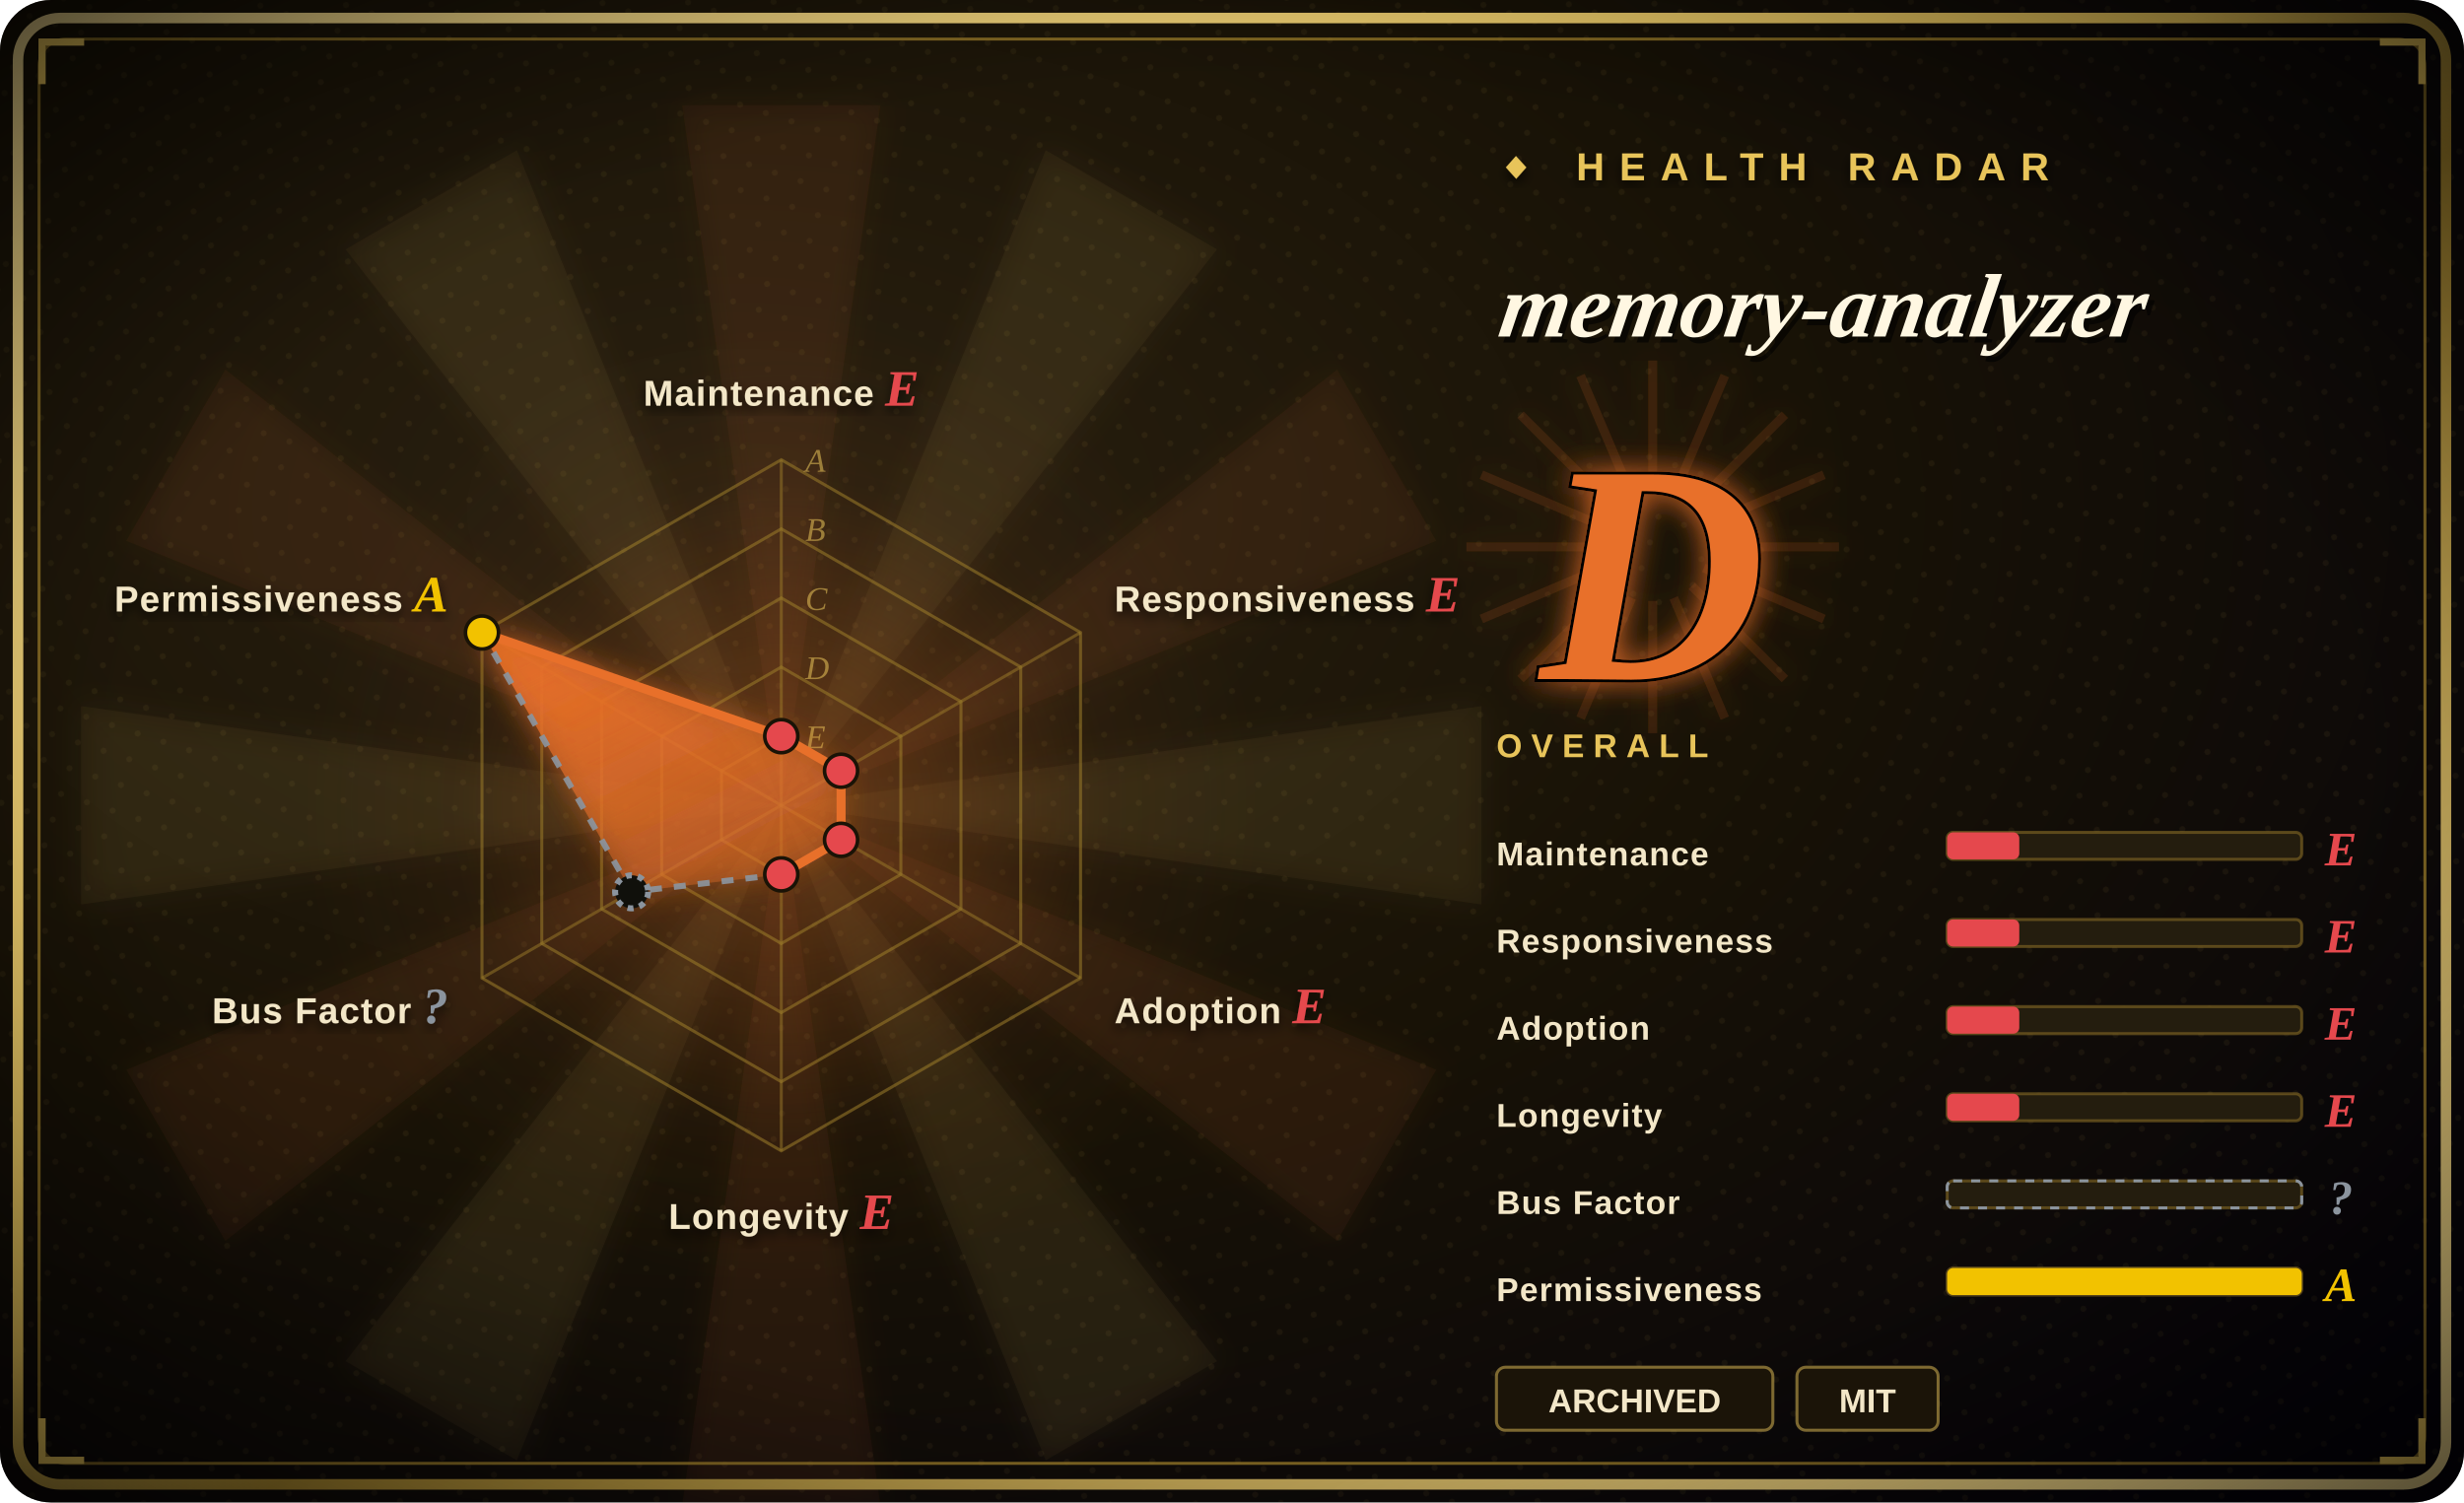
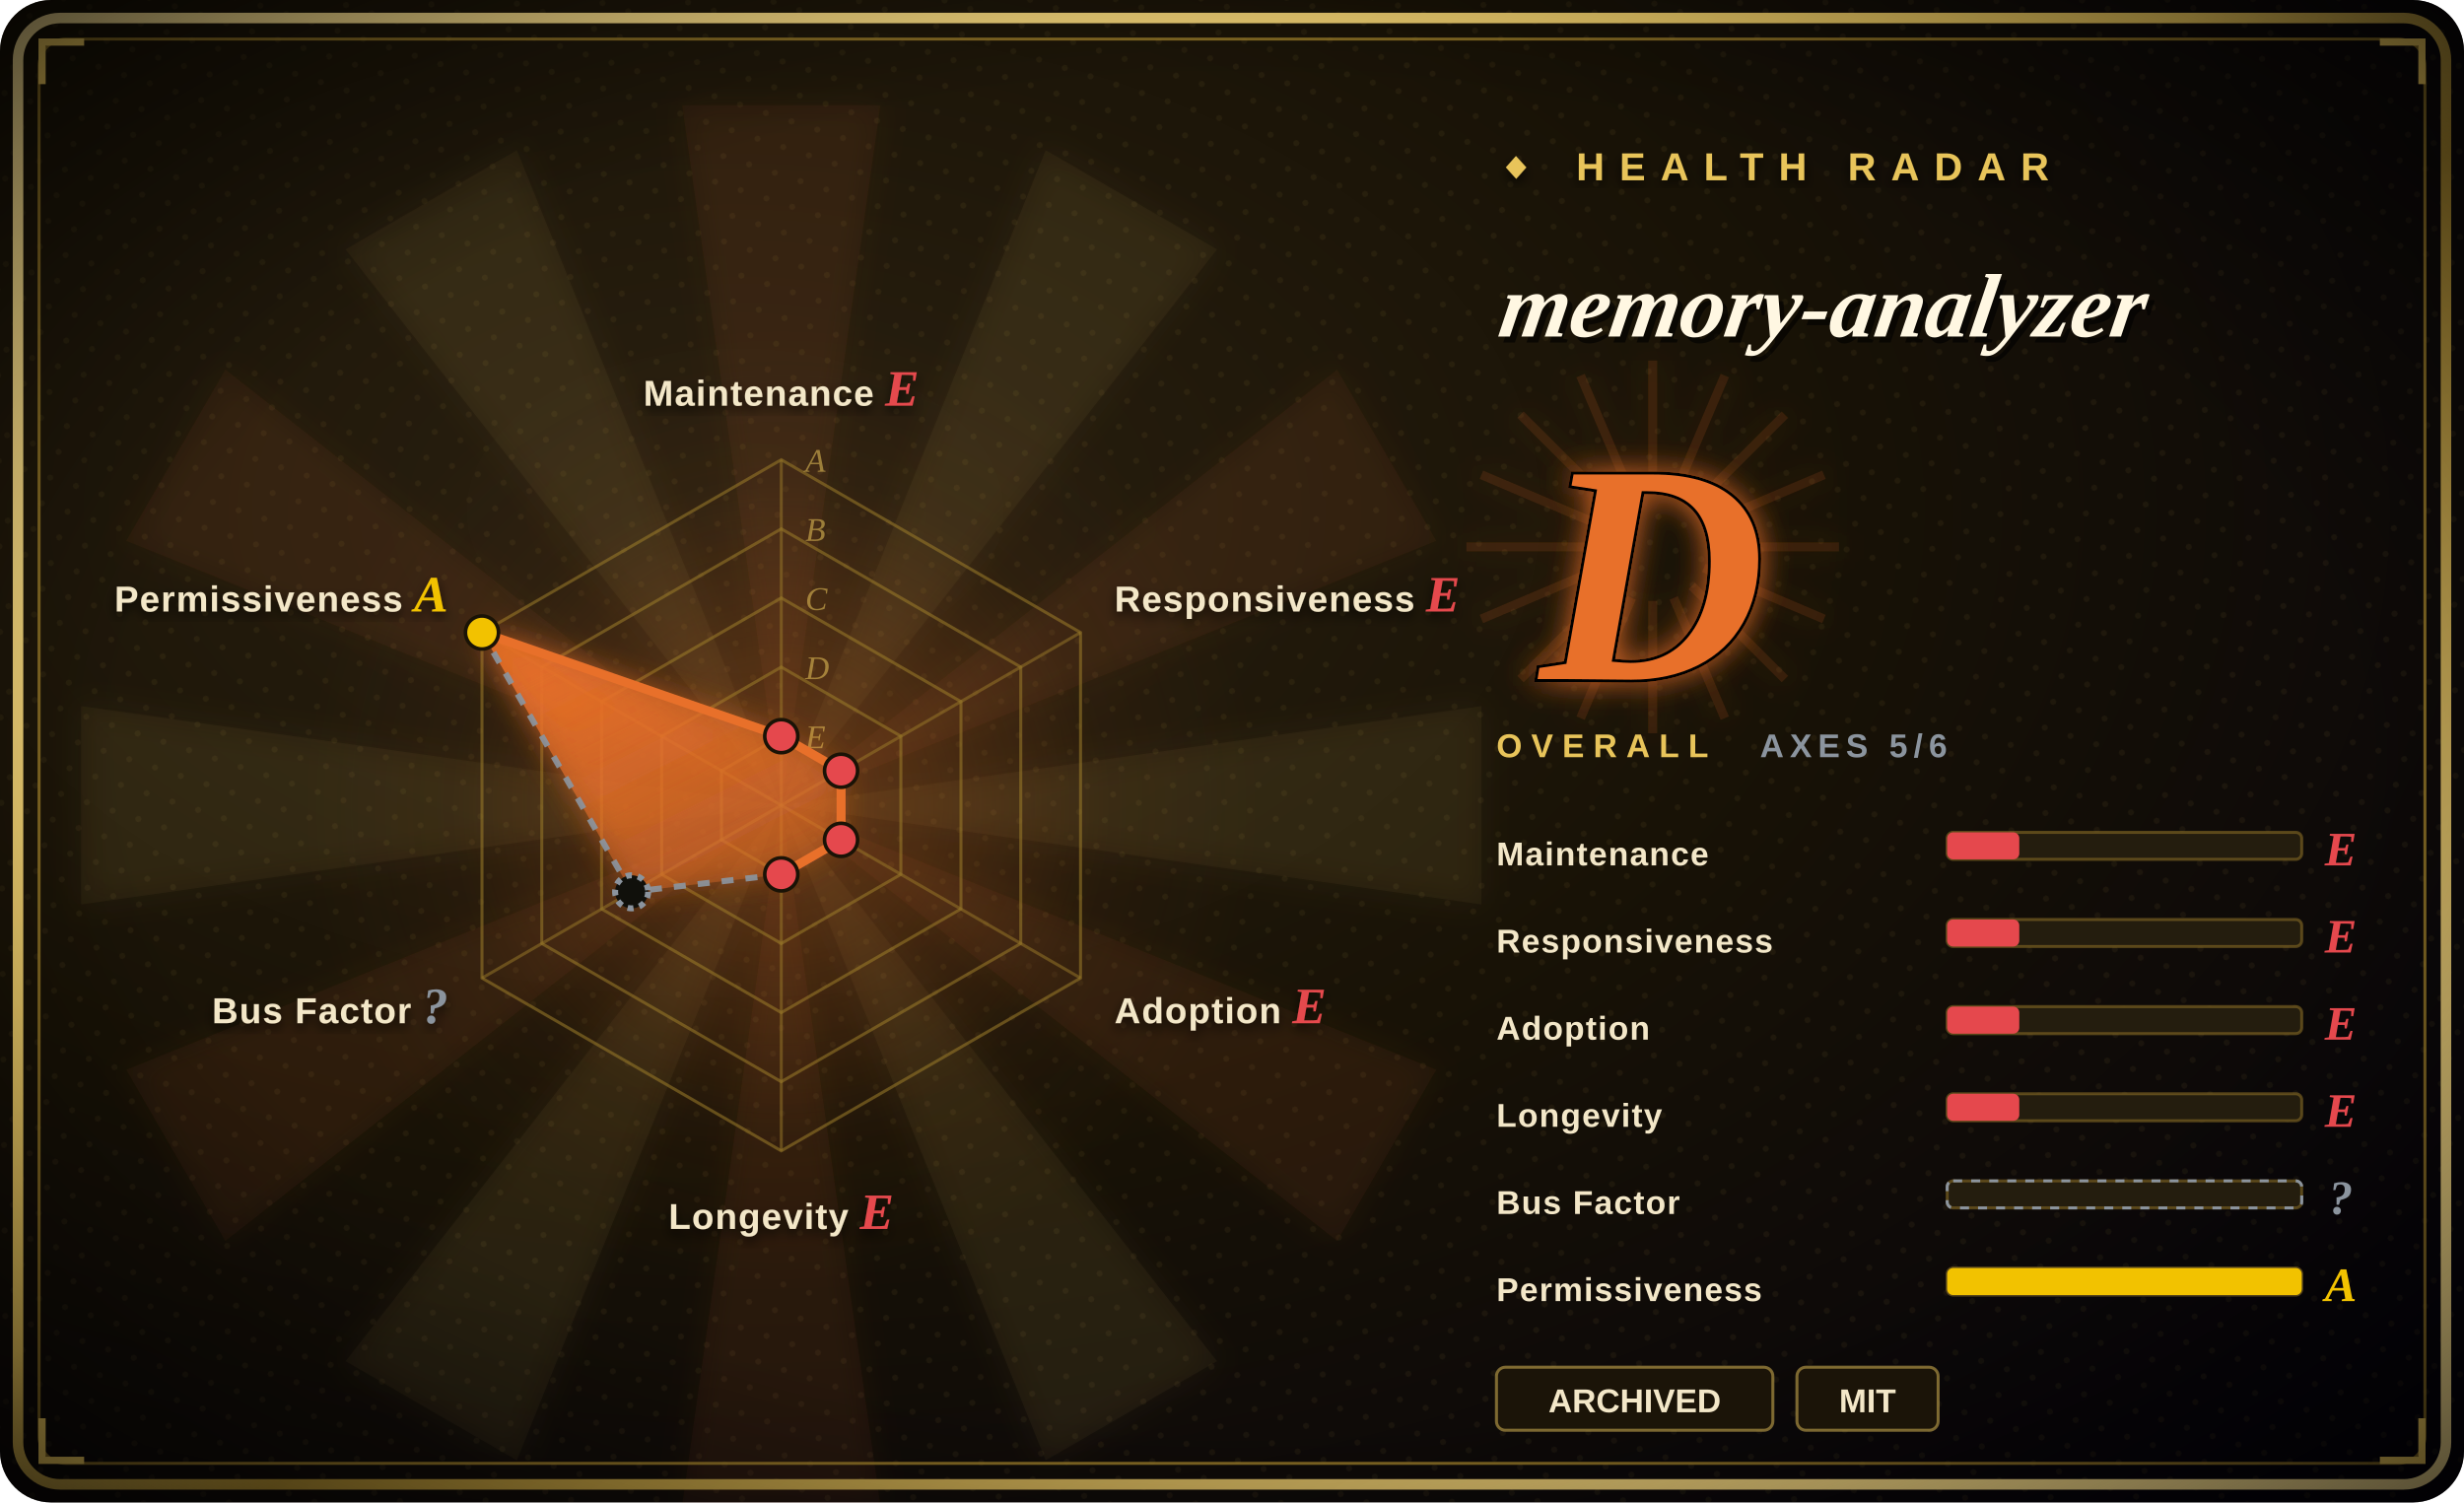
<svg xmlns="http://www.w3.org/2000/svg" width="820" height="500" viewBox="0 0 820 500">
  <defs>
    <radialGradient id="bg" cx="30%" cy="34%" r="90%">
      <stop offset="0%" stop-color="#2a2010" />
      <stop offset="48%" stop-color="#181206" />
      <stop offset="100%" stop-color="#05030a" />
    </radialGradient>
    <radialGradient id="vig" cx="50%" cy="50%" r="72%">
      <stop offset="62%" stop-color="#000000" stop-opacity="0" />
      <stop offset="100%" stop-color="#000000" stop-opacity="0.72" />
    </radialGradient>
    <linearGradient id="frame" x1="0" y1="0" x2="1" y2="1">
      <stop offset="0%" stop-color="#f6dd92" />
      <stop offset="45%" stop-color="#E8C45A" />
      <stop offset="55%" stop-color="#9c7d2a" />
      <stop offset="100%" stop-color="#f6dd92" />
    </linearGradient>
    <linearGradient id="poly" x1="0" y1="0" x2="0.7" y2="1">
      <stop offset="0%" stop-color="#E8702A" stop-opacity="0.92" />
      <stop offset="100%" stop-color="#E8702A" stop-opacity="0.34" />
    </linearGradient>
    <radialGradient id="halo" cx="50%" cy="50%" r="50%">
      <stop offset="0%" stop-color="#E8702A" stop-opacity="0.34" />
      <stop offset="68%" stop-color="#E8702A" stop-opacity="0.04" />
      <stop offset="100%" stop-color="#E8702A" stop-opacity="0" />
    </radialGradient>
    <filter id="glow" x="-60%" y="-60%" width="220%" height="220%">
      <feGaussianBlur stdDeviation="5" result="b" />
      <feMerge>
        <feMergeNode in="b" />
        <feMergeNode in="SourceGraphic" />
      </feMerge>
    </filter>
    <filter id="soft" x="-30%" y="-30%" width="160%" height="160%">
      <feDropShadow dx="0" dy="2" stdDeviation="2" flood-color="#000" flood-opacity="0.7" />
    </filter>
    <pattern id="halftone" width="9" height="9" patternUnits="userSpaceOnUse" patternTransform="rotate(18)">
      <circle cx="2" cy="2" r="1" fill="#E8C45A" fill-opacity="0.06" />
    </pattern>
  </defs>
  <rect width="820" height="500" rx="17" fill="url(#bg)" />
  <rect width="820" height="500" rx="17" fill="url(#halftone)" />
  <g opacity="0.5" filter="url(#glow)">
    <path d="M260,268 L493,235 L493,301 Z" fill="#E8C45A" fill-opacity="0.10" />
    <path d="M260,268 L478,356 L445,413 Z" fill="#E8702A" fill-opacity="0.10" />
    <path d="M260,268 L405,453 L348,486 Z" fill="#E8C45A" fill-opacity="0.10" />
    <path d="M260,268 L293,501 L227,501 Z" fill="#E8702A" fill-opacity="0.10" />
    <path d="M260,268 L172,486 L115,453 Z" fill="#E8C45A" fill-opacity="0.10" />
    <path d="M260,268 L75,413 L42,356 Z" fill="#E8702A" fill-opacity="0.10" />
    <path d="M260,268 L27,301 L27,235 Z" fill="#E8C45A" fill-opacity="0.10" />
    <path d="M260,268 L42,180 L75,123 Z" fill="#E8702A" fill-opacity="0.10" />
    <path d="M260,268 L115,83 L172,50 Z" fill="#E8C45A" fill-opacity="0.10" />
    <path d="M260,268 L227,35 L293,35 Z" fill="#E8702A" fill-opacity="0.10" />
    <path d="M260,268 L348,50 L405,83 Z" fill="#E8C45A" fill-opacity="0.10" />
    <path d="M260,268 L445,123 L478,180 Z" fill="#E8702A" fill-opacity="0.10" />
  </g>
  <circle cx="260" cy="268" r="161" fill="url(#halo)" />
  <rect x="6" y="6" width="808" height="488" rx="14" fill="none" stroke="url(#frame)" stroke-width="3.5" />
  <rect x="13" y="13" width="794" height="474" rx="9" fill="none" stroke="#9c7d2a" stroke-width="1" stroke-opacity="0.8" />
  <path d="M14,28 L14,14 L28,14" fill="none" stroke="#E8C45A" stroke-width="2.4" />
  <path d="M806,28 L806,14 L792,14" fill="none" stroke="#E8C45A" stroke-width="2.4" />
  <path d="M14,472 L14,486 L28,486" fill="none" stroke="#E8C45A" stroke-width="2.4" />
  <path d="M806,472 L806,486 L792,486" fill="none" stroke="#E8C45A" stroke-width="2.4" />
  <rect width="820" height="500" rx="17" fill="url(#vig)" />
  <polygon points="260.0,153.0 359.6,210.5 359.6,325.5 260.0,383.0 160.4,325.5 160.4,210.5" fill="none" stroke="#9c7d2a" stroke-opacity="0.55" stroke-width="1" />
  <polygon points="260.0,176.0 339.7,222.0 339.7,314.0 260.0,360.0 180.3,314.0 180.3,222.0" fill="none" stroke="#9c7d2a" stroke-opacity="0.55" stroke-width="1" />
  <polygon points="260.0,199.0 319.8,233.5 319.8,302.5 260.0,337.0 200.2,302.5 200.2,233.5" fill="none" stroke="#9c7d2a" stroke-opacity="0.55" stroke-width="1" />
  <polygon points="260.0,222.0 299.8,245.0 299.8,291.0 260.0,314.0 220.2,291.0 220.2,245.0" fill="none" stroke="#9c7d2a" stroke-opacity="0.55" stroke-width="1" />
  <polygon points="260.0,245.0 279.9,256.5 279.9,279.5 260.0,291.0 240.1,279.5 240.1,256.5" fill="none" stroke="#9c7d2a" stroke-opacity="0.55" stroke-width="1" />
  <line x1="260" y1="268" x2="260.0" y2="153.0" stroke="#9c7d2a" stroke-opacity="0.5" stroke-width="1" />
  <line x1="260" y1="268" x2="359.6" y2="210.5" stroke="#9c7d2a" stroke-opacity="0.5" stroke-width="1" />
  <line x1="260" y1="268" x2="359.6" y2="325.5" stroke="#9c7d2a" stroke-opacity="0.5" stroke-width="1" />
  <line x1="260" y1="268" x2="260.0" y2="383.0" stroke="#9c7d2a" stroke-opacity="0.5" stroke-width="1" />
  <line x1="260" y1="268" x2="160.4" y2="325.5" stroke="#9c7d2a" stroke-opacity="0.5" stroke-width="1" />
  <line x1="260" y1="268" x2="160.4" y2="210.5" stroke="#9c7d2a" stroke-opacity="0.5" stroke-width="1" />
  <text x="268" y="157.0" font-size="11" font-style="italic" fill="#E8C45A" fill-opacity="0.55" font-family="'Georgia','Times New Roman',serif">A</text>
  <text x="268" y="180.0" font-size="11" font-style="italic" fill="#E8C45A" fill-opacity="0.55" font-family="'Georgia','Times New Roman',serif">B</text>
  <text x="268" y="203.0" font-size="11" font-style="italic" fill="#E8C45A" fill-opacity="0.55" font-family="'Georgia','Times New Roman',serif">C</text>
  <text x="268" y="226.0" font-size="11" font-style="italic" fill="#E8C45A" fill-opacity="0.55" font-family="'Georgia','Times New Roman',serif">D</text>
  <text x="268" y="249.0" font-size="11" font-style="italic" fill="#E8C45A" fill-opacity="0.55" font-family="'Georgia','Times New Roman',serif">E</text>
  <polygon points="260.0,245.0 279.9,256.5 279.9,279.5 260.0,291.0 210.2,296.8 160.4,210.5" fill="url(#poly)" filter="url(#glow)" />
  <line x1="260.0" y1="245.0" x2="279.9" y2="256.5" stroke="#E8702A" stroke-width="3" />
  <line x1="279.9" y1="256.5" x2="279.9" y2="279.5" stroke="#E8702A" stroke-width="3" />
  <line x1="279.9" y1="279.5" x2="260.0" y2="291.0" stroke="#E8702A" stroke-width="3" />
  <line x1="260.0" y1="291.0" x2="210.2" y2="296.8" stroke="#8B949E" stroke-width="2" stroke-dasharray="4 4" stroke-opacity="0.92" />
  <line x1="210.2" y1="296.8" x2="160.4" y2="210.5" stroke="#8B949E" stroke-width="2" stroke-dasharray="4 4" stroke-opacity="0.92" />
  <line x1="160.4" y1="210.5" x2="260.0" y2="245.0" stroke="#E8702A" stroke-width="3" />
  <circle cx="260.0" cy="245.0" r="5.5" fill="#E5484D" stroke="#1a1306" stroke-width="1.2" />
  <circle cx="279.9" cy="256.5" r="5.5" fill="#E5484D" stroke="#1a1306" stroke-width="1.2" />
  <circle cx="279.9" cy="279.5" r="5.5" fill="#E5484D" stroke="#1a1306" stroke-width="1.2" />
  <circle cx="260.0" cy="291.0" r="5.5" fill="#E5484D" stroke="#1a1306" stroke-width="1.2" />
  <circle cx="210.2" cy="296.8" r="5.5" fill="#10100b" stroke="#8B949E" stroke-width="2" stroke-dasharray="2 2" />
  <circle cx="160.4" cy="210.5" r="5.5" fill="#F2C200" stroke="#1a1306" stroke-width="1.2" />
  <text x="260.0" y="135.0" font-size="12" font-weight="900" fill="#f3e7c8" text-anchor="middle" font-family="'Arial Black','Helvetica Neue',Arial,sans-serif" letter-spacing="0.4" filter="url(#soft)">Maintenance <tspan fill="#E5484D" font-family="'Georgia','Times New Roman',serif" font-style="italic" font-size="17">E</tspan>
  </text>
  <text x="370.9" y="203.5" font-size="12" font-weight="900" fill="#f3e7c8" text-anchor="start" font-family="'Arial Black','Helvetica Neue',Arial,sans-serif" letter-spacing="0.4" filter="url(#soft)">Responsiveness <tspan fill="#E5484D" font-family="'Georgia','Times New Roman',serif" font-style="italic" font-size="17">E</tspan>
  </text>
  <text x="370.9" y="340.5" font-size="12" font-weight="900" fill="#f3e7c8" text-anchor="start" font-family="'Arial Black','Helvetica Neue',Arial,sans-serif" letter-spacing="0.4" filter="url(#soft)">Adoption <tspan fill="#E5484D" font-family="'Georgia','Times New Roman',serif" font-style="italic" font-size="17">E</tspan>
  </text>
  <text x="260.0" y="409.0" font-size="12" font-weight="900" fill="#f3e7c8" text-anchor="middle" font-family="'Arial Black','Helvetica Neue',Arial,sans-serif" letter-spacing="0.4" filter="url(#soft)">Longevity <tspan fill="#E5484D" font-family="'Georgia','Times New Roman',serif" font-style="italic" font-size="17">E</tspan>
  </text>
  <text x="149.1" y="340.5" font-size="12" font-weight="900" fill="#f3e7c8" text-anchor="end" font-family="'Arial Black','Helvetica Neue',Arial,sans-serif" letter-spacing="0.4" filter="url(#soft)">Bus Factor <tspan fill="#8B949E" font-family="'Georgia','Times New Roman',serif" font-style="italic" font-size="17">?</tspan>
  </text>
  <text x="149.1" y="203.5" font-size="12" font-weight="900" fill="#f3e7c8" text-anchor="end" font-family="'Arial Black','Helvetica Neue',Arial,sans-serif" letter-spacing="0.4" filter="url(#soft)">Permissiveness <tspan fill="#F2C200" font-family="'Georgia','Times New Roman',serif" font-style="italic" font-size="17">A</tspan>
  </text>
  <text x="498" y="60" font-size="13" letter-spacing="5" fill="#E8C45A" font-weight="900" font-family="'Arial Black','Helvetica Neue',Arial,sans-serif" filter="url(#soft)">◆ HEALTH RADAR</text>
  <g transform="translate(498,112) skewX(-9)">
    <text x="2" y="2" font-size="30" font-weight="900" font-style="italic" fill="#000" fill-opacity="0.6" font-family="'Georgia','Times New Roman',serif">memory-analyzer</text>
    <text x="0" y="0" font-size="30" font-weight="900" font-style="italic" fill="#fff7e2" font-family="'Georgia','Times New Roman',serif">memory-analyzer</text>
  </g>
  <line x1="498" y1="124" x2="648" y2="124" stroke="url(#frame)" stroke-width="2" />
  <g opacity="0.85" filter="url(#glow)">
    <line x1="568" y1="182" x2="612" y2="182" stroke="#E8702A" stroke-opacity="0.16" stroke-width="3" />
    <line x1="567" y1="189" x2="607" y2="206" stroke="#E8702A" stroke-opacity="0.16" stroke-width="3" />
    <line x1="563" y1="195" x2="594" y2="226" stroke="#E8702A" stroke-opacity="0.16" stroke-width="3" />
    <line x1="557" y1="199" x2="574" y2="239" stroke="#E8702A" stroke-opacity="0.16" stroke-width="3" />
    <line x1="550" y1="200" x2="550" y2="244" stroke="#E8702A" stroke-opacity="0.16" stroke-width="3" />
    <line x1="543" y1="199" x2="526" y2="239" stroke="#E8702A" stroke-opacity="0.16" stroke-width="3" />
    <line x1="537" y1="195" x2="506" y2="226" stroke="#E8702A" stroke-opacity="0.16" stroke-width="3" />
    <line x1="533" y1="189" x2="493" y2="206" stroke="#E8702A" stroke-opacity="0.16" stroke-width="3" />
    <line x1="532" y1="182" x2="488" y2="182" stroke="#E8702A" stroke-opacity="0.16" stroke-width="3" />
    <line x1="533" y1="175" x2="493" y2="158" stroke="#E8702A" stroke-opacity="0.16" stroke-width="3" />
    <line x1="537" y1="169" x2="506" y2="138" stroke="#E8702A" stroke-opacity="0.16" stroke-width="3" />
    <line x1="543" y1="165" x2="526" y2="125" stroke="#E8702A" stroke-opacity="0.16" stroke-width="3" />
    <line x1="550" y1="164" x2="550" y2="120" stroke="#E8702A" stroke-opacity="0.16" stroke-width="3" />
    <line x1="557" y1="165" x2="574" y2="125" stroke="#E8702A" stroke-opacity="0.16" stroke-width="3" />
    <line x1="563" y1="169" x2="594" y2="138" stroke="#E8702A" stroke-opacity="0.16" stroke-width="3" />
    <line x1="567" y1="175" x2="607" y2="158" stroke="#E8702A" stroke-opacity="0.16" stroke-width="3" />
  </g>
  <text x="550" y="226" font-size="104" font-weight="900" font-style="italic" text-anchor="middle" fill="#E8702A" stroke="#000" stroke-width="2" paint-order="stroke" font-family="'Georgia','Times New Roman',serif" filter="url(#glow)">D</text>
  <text x="498" y="252" font-size="11" letter-spacing="3" fill="#E8C45A" font-family="'Arial Black','Helvetica Neue',Arial,sans-serif" font-weight="900">OVERALL</text>
+   <text x="648" y="252" font-size="11" letter-spacing="2" fill="#8B949E" font-family="'Arial Black','Helvetica Neue',Arial,sans-serif" font-weight="900" text-anchor="end">AXES 5/6</text>
  <text x="498" y="288" font-size="11" font-weight="900" fill="#f3e7c8" font-family="'Arial Black','Helvetica Neue',Arial,sans-serif" letter-spacing="0.4">Maintenance</text>
  <rect x="648" y="277" width="118" height="9" rx="2" fill="#241d0e" stroke="#9c7d2a" stroke-opacity="0.5" />
  <rect x="648" y="277" width="24" height="9" rx="2" fill="#E5484D" />
  <text x="779" y="288" font-size="16" font-weight="900" font-style="italic" fill="#E5484D" font-family="'Georgia','Times New Roman',serif" text-anchor="middle">E</text>
  <text x="498" y="317" font-size="11" font-weight="900" fill="#f3e7c8" font-family="'Arial Black','Helvetica Neue',Arial,sans-serif" letter-spacing="0.4">Responsiveness</text>
  <rect x="648" y="306" width="118" height="9" rx="2" fill="#241d0e" stroke="#9c7d2a" stroke-opacity="0.5" />
  <rect x="648" y="306" width="24" height="9" rx="2" fill="#E5484D" />
  <text x="779" y="317" font-size="16" font-weight="900" font-style="italic" fill="#E5484D" font-family="'Georgia','Times New Roman',serif" text-anchor="middle">E</text>
  <text x="498" y="346" font-size="11" font-weight="900" fill="#f3e7c8" font-family="'Arial Black','Helvetica Neue',Arial,sans-serif" letter-spacing="0.4">Adoption</text>
  <rect x="648" y="335" width="118" height="9" rx="2" fill="#241d0e" stroke="#9c7d2a" stroke-opacity="0.5" />
  <rect x="648" y="335" width="24" height="9" rx="2" fill="#E5484D" />
  <text x="779" y="346" font-size="16" font-weight="900" font-style="italic" fill="#E5484D" font-family="'Georgia','Times New Roman',serif" text-anchor="middle">E</text>
  <text x="498" y="375" font-size="11" font-weight="900" fill="#f3e7c8" font-family="'Arial Black','Helvetica Neue',Arial,sans-serif" letter-spacing="0.4">Longevity</text>
  <rect x="648" y="364" width="118" height="9" rx="2" fill="#241d0e" stroke="#9c7d2a" stroke-opacity="0.5" />
  <rect x="648" y="364" width="24" height="9" rx="2" fill="#E5484D" />
  <text x="779" y="375" font-size="16" font-weight="900" font-style="italic" fill="#E5484D" font-family="'Georgia','Times New Roman',serif" text-anchor="middle">E</text>
  <text x="498" y="404" font-size="11" font-weight="900" fill="#f3e7c8" font-family="'Arial Black','Helvetica Neue',Arial,sans-serif" letter-spacing="0.4">Bus Factor</text>
  <rect x="648" y="393" width="118" height="9" rx="2" fill="#241d0e" stroke="#9c7d2a" stroke-opacity="0.5" />
  <rect x="648" y="393" width="118" height="9" rx="2" fill="none" stroke="#8B949E" stroke-dasharray="3 3" />
  <text x="779" y="404" font-size="16" font-weight="900" font-style="italic" fill="#8B949E" font-family="'Georgia','Times New Roman',serif" text-anchor="middle">?</text>
  <text x="498" y="433" font-size="11" font-weight="900" fill="#f3e7c8" font-family="'Arial Black','Helvetica Neue',Arial,sans-serif" letter-spacing="0.4">Permissiveness</text>
  <rect x="648" y="422" width="118" height="9" rx="2" fill="#241d0e" stroke="#9c7d2a" stroke-opacity="0.5" />
  <rect x="648" y="422" width="118" height="9" rx="2" fill="#F2C200" />
  <text x="779" y="433" font-size="16" font-weight="900" font-style="italic" fill="#F2C200" font-family="'Georgia','Times New Roman',serif" text-anchor="middle">A</text>
  <rect x="498" y="455" width="92" height="21" rx="3" fill="#1b1408" stroke="#E8C45A" stroke-opacity="0.5" />
  <text x="544.0" y="470" font-size="11" font-weight="700" fill="#f3e7c8" text-anchor="middle" font-family="'Arial Black','Helvetica Neue',Arial,sans-serif">ARCHIVED</text>
  <rect x="598" y="455" width="47" height="21" rx="3" fill="#1b1408" stroke="#E8C45A" stroke-opacity="0.5" />
  <text x="621.5" y="470" font-size="11" font-weight="700" fill="#f3e7c8" text-anchor="middle" font-family="'Arial Black','Helvetica Neue',Arial,sans-serif">MIT</text>
</svg>
